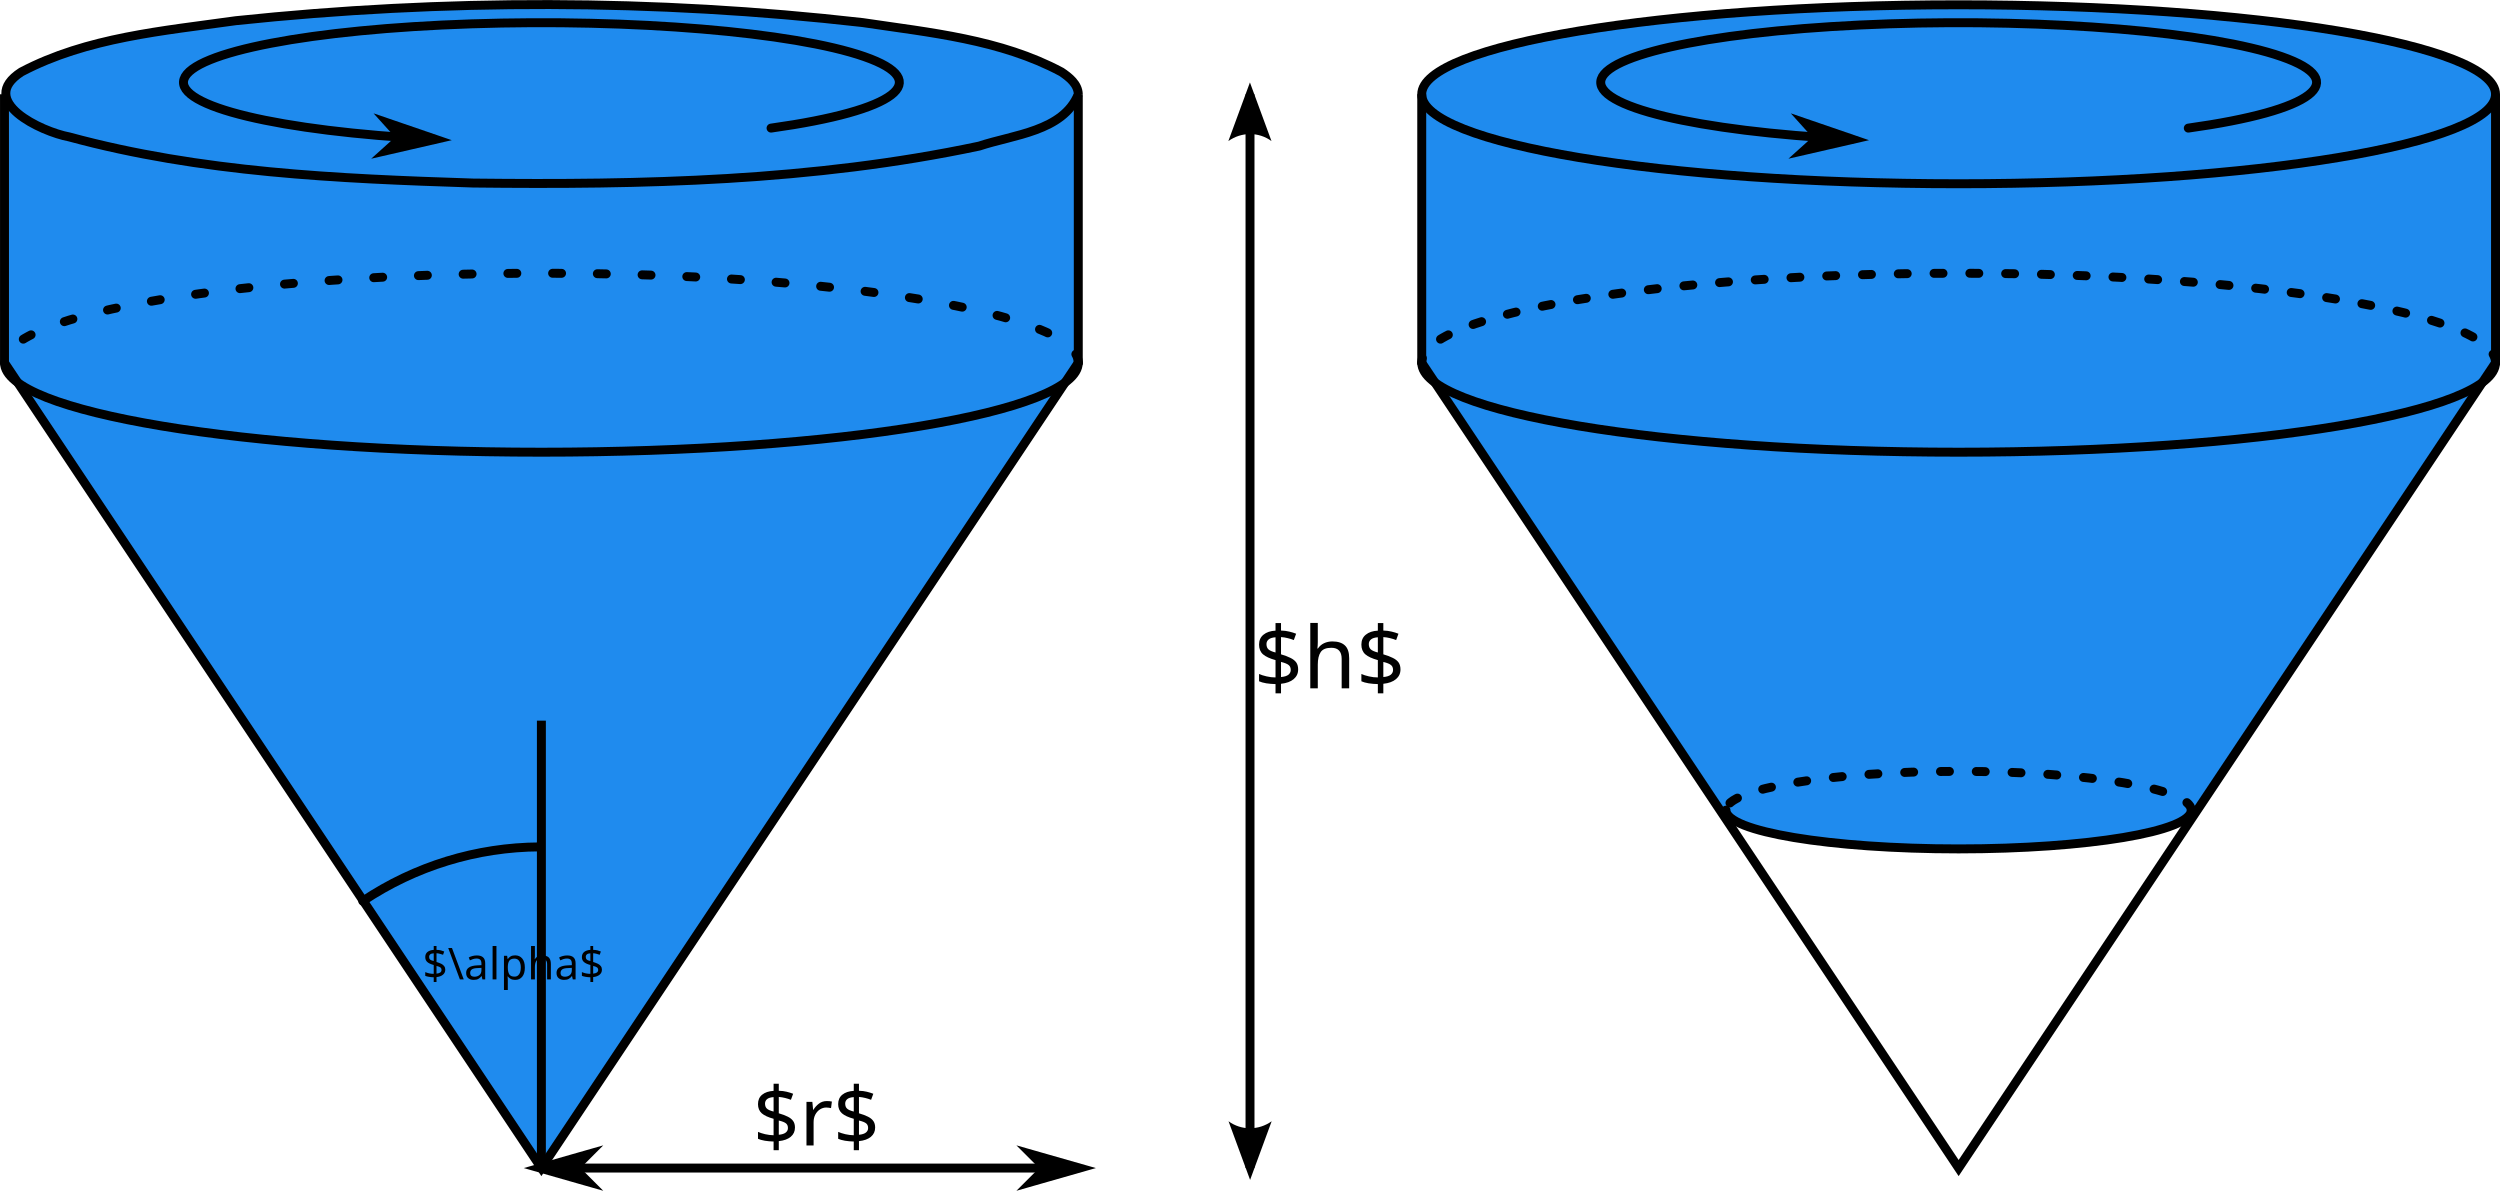
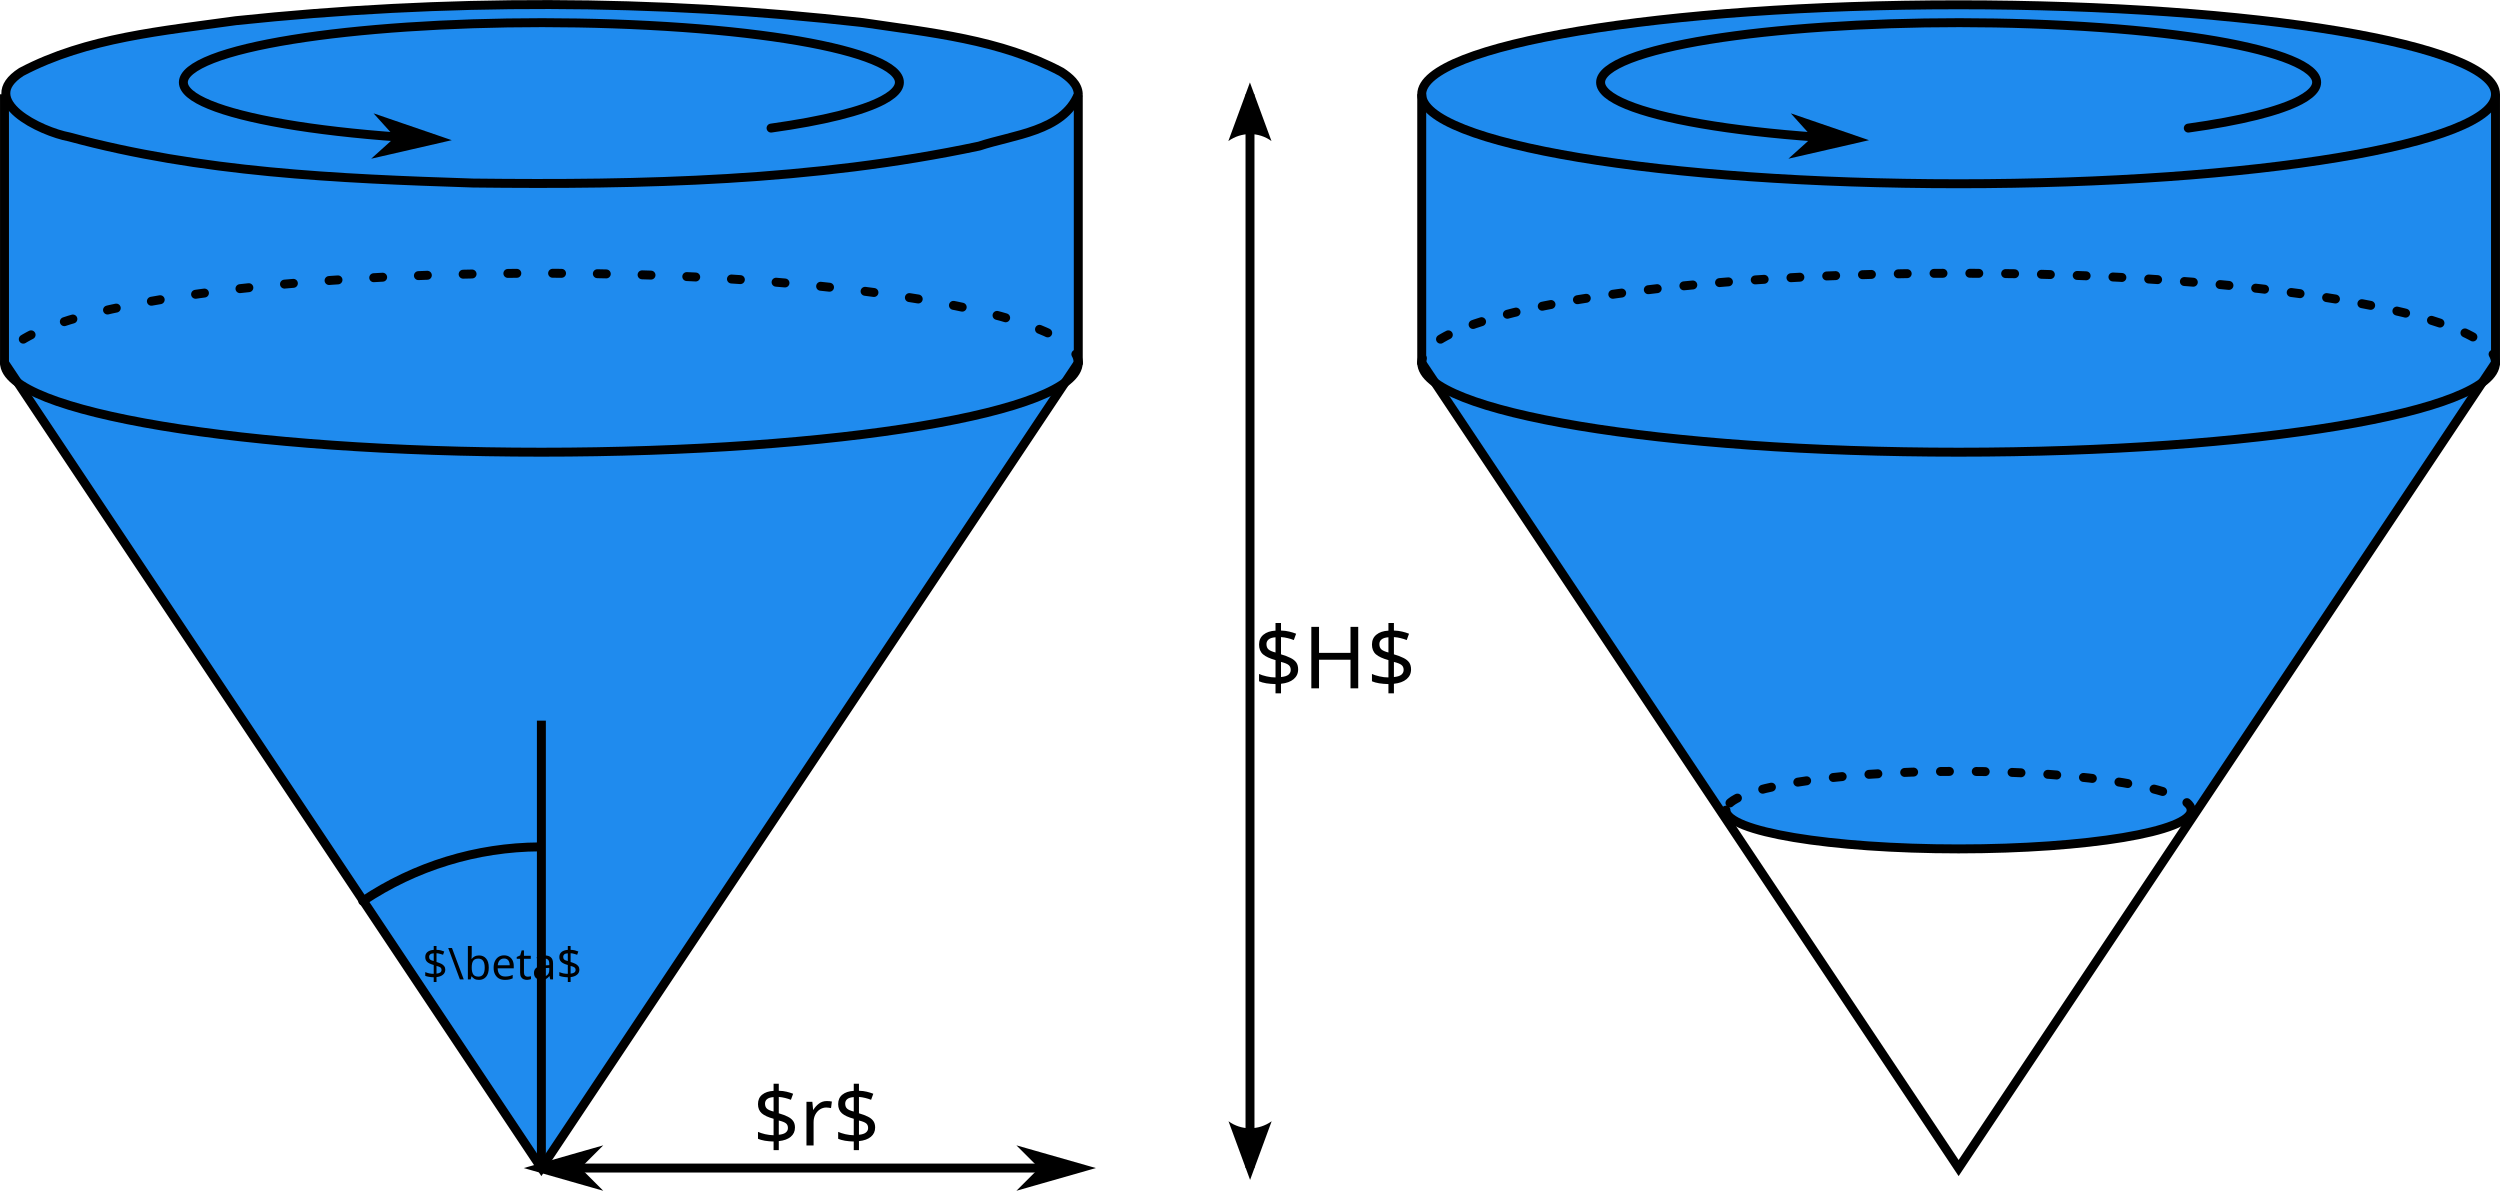
- <svg xmlns="http://www.w3.org/2000/svg" width="405.717" height="193.192" id="svg2" version="1.1">
+ <svg xmlns="http://www.w3.org/2000/svg" width="405.72" height="193.192" id="svg2" version="1.1">
  <defs id="defs4">
    <marker orient="auto" refY="0" refX="0" id="Arrow1Mend" style="overflow:visible">
      <path id="path4136" d="M 0,0 5,-5 -12.5,0 5,5 0,0 z" style="fill-rule:evenodd;stroke:#000000;stroke-width:1pt" transform="matrix(-0.4,0,0,-0.4,-4,0)" />
    </marker>
    <marker orient="auto" refY="0" refX="0" id="Arrow1Mstart" style="overflow:visible">
      <path id="path4133" d="M 0,0 5,-5 -12.5,0 5,5 0,0 z" style="fill-rule:evenodd;stroke:#000000;stroke-width:1pt" transform="matrix(0.4,0,0,0.4,4,0)" />
    </marker>
    <marker orient="auto" refY="0" refX="0" id="Arrow2Mend" style="overflow:visible">
      <path id="path4154" style="fill-rule:evenodd;stroke-width:0.625;stroke-linejoin:round" d="M 8.719,4.034 -2.207,0.016 8.719,-4.002 c -1.745,2.372 -1.735,5.617 -6e-7,8.035 z" transform="scale(-0.6,-0.6)" />
    </marker>
    <marker orient="auto" refY="0" refX="0" id="Arrow2Mstart" style="overflow:visible">
      <path id="path4151" style="fill-rule:evenodd;stroke-width:0.625;stroke-linejoin:round" d="M 8.719,4.034 -2.207,0.016 8.719,-4.002 c -1.745,2.372 -1.735,5.617 -6e-7,8.035 z" transform="scale(0.6,0.6)" />
    </marker>
    <marker orient="auto" refY="0" refX="0" id="Arrow1Mstart-4" style="overflow:visible">
      <path id="path4133-7" d="M 0,0 5,-5 -12.5,0 5,5 0,0 z" style="fill-rule:evenodd;stroke:#000000;stroke-width:1pt" transform="matrix(0.4,0,0,0.4,4,0)" />
    </marker>
  </defs>
-   <g id="layer2" style="display:none">
+   <g id="layer2" style="display:inline">
    <g style="fill:#1c1cff;fill-opacity:0.275;stroke:#1c1cff;stroke-width:1.4;stroke-miterlimit:4;stroke-opacity:0.275;stroke-dasharray:none" id="g5552" transform="translate(-62.13988,-333.8737)">
      <path transform="translate(62.13988,333.8737)" id="path5522" d="M 70.496,72.03 C 51.104,71.423 32.577,69.501 19.328,66.724 9.812,64.729 4.631,62.628 2.765,60.007 1.741,58.57 1.712,57.986 1.712,38.779 l 0,-19.751 2.677,1.511 c 6.688,3.774 25.955,7.298 50.356,9.209 12.723,0.997 58.148,0.817 70.206,-0.278 22.891,-2.078 39.623,-5.297 46.356,-8.919 l 2.667,-1.435 -0.049,19.763 c -0.043,17.201 -0.154,19.941 -0.862,21.139 -2.549,4.315 -20.428,8.515 -45.84,10.769 -7.897,0.7 -36.866,1.867 -42.174,1.699 -1.25,-0.04 -7.799,-0.245 -14.553,-0.457 l -1.5e-5,0 z M 4.954,55.601 c 0.888,-0.341 1.109,-2.219 0.261,-2.219 -1.027,0 -2.492,1.05 -2.492,1.786 0,0.777 0.887,0.949 2.232,0.433 z M 170.913,54.157 c 0,-0.736 -1.465,-1.786 -2.492,-1.786 -0.755,0 -0.675,1.881 0.093,2.191 1.263,0.509 2.399,0.317 2.399,-0.405 l 0,0 z M 12.502,52.359 c 0.547,-0.507 -0.032,-1.502 -0.874,-1.502 -1.084,0 -2.516,1.326 -2.122,1.964 0.373,0.603 2.142,0.33 2.996,-0.462 l 0,0 z M 164.006,52.039 c 0.575,-0.575 -0.74,-1.688 -1.994,-1.688 -1.131,0 -1.611,0.936 -0.864,1.684 0.434,0.434 2.425,0.437 2.858,0.004 l 0,-1.2e-5 z M 19.096,51.055 c 1.393,-0.534 0.92,-1.714 -0.686,-1.714 -1.553,0 -2.329,0.655 -1.798,1.515 0.354,0.573 1.31,0.649 2.484,0.199 l 0,0 z M 156.904,50.554 c 0.684,-0.684 -0.341,-1.718 -1.703,-1.718 -1.374,0 -1.948,0.86 -1.124,1.684 0.419,0.419 2.419,0.443 2.827,0.035 l 0,0 z M 26.872,48.71 c 0.13,-0.683 -0.178,-0.884 -1.355,-0.884 -1.605,0 -2.369,0.65 -1.817,1.544 0.524,0.848 2.983,0.336 3.172,-0.66 z M 149.606,48.457 c -0.101,-0.533 -0.717,-0.947 -1.552,-1.044 -1.114,-0.129 -1.385,0.044 -1.385,0.884 0,0.828 0.32,1.044 1.552,1.044 1.205,0 1.515,-0.197 1.385,-0.884 z M 33.944,47.7 c 0.13,-0.686 -0.179,-0.884 -1.385,-0.884 -1.232,0 -1.552,0.215 -1.552,1.044 0,0.84 0.27,1.013 1.385,0.884 0.835,-0.096 1.451,-0.511 1.552,-1.044 z M 142.535,47.447 c -0.101,-0.533 -0.717,-0.947 -1.552,-1.044 -1.114,-0.129 -1.385,0.044 -1.385,0.884 0,0.828 0.32,1.044 1.552,1.044 1.205,0 1.515,-0.197 1.385,-0.884 z M 41.022,46.652 c 0.141,-0.744 -0.1,-0.89 -1.254,-0.758 -0.901,0.103 -1.494,0.505 -1.604,1.086 -0.141,0.744 0.1,0.89 1.254,0.758 0.901,-0.103 1.494,-0.505 1.604,-1.086 z M 135.557,46.509 c 0,-0.442 -0.552,-0.704 -1.485,-0.704 -1.895,0 -2.472,0.886 -0.946,1.453 1.409,0.524 2.432,0.208 2.432,-0.75 z m -87.85,0.289 c 1.517,-0.812 1.155,-1.497 -0.791,-1.497 -1.136,0 -1.768,0.241 -1.768,0.673 0,1.372 0.958,1.681 2.559,0.824 l 0,0 z M 128.145,46.483 c 0.512,-0.512 -0.681,-1.688 -1.711,-1.688 -1.056,0 -1.687,0.777 -1.231,1.515 0.349,0.565 2.428,0.687 2.942,0.173 z M 55.66,45.433 c -0.209,-1.085 -1.723,-1.433 -2.702,-0.622 -1.025,0.85 -0.441,1.5 1.348,1.5 1.174,0 1.484,-0.201 1.353,-0.878 z m 6.367,0.572 c 1.407,-0.54 0.917,-1.714 -0.716,-1.714 -0.926,0 -1.515,0.262 -1.515,0.673 0,1.246 0.766,1.603 2.232,1.04 z m 58.883,-0.704 c 0,-0.786 -0.337,-1.01 -1.515,-1.01 -1.179,0 -1.515,0.224 -1.515,1.01 0,0.786 0.337,1.01 1.515,1.01 1.179,0 1.515,-0.224 1.515,-1.01 z M 70.15,44.795 c 0,-0.886 -2.158,-1.327 -2.893,-0.592 -0.805,0.805 0.091,1.674 1.552,1.505 0.787,-0.091 1.341,-0.469 1.341,-0.913 z m 36.047,0.332 c 0.74,-0.892 0.226,-1.342 -1.533,-1.342 -1.346,0 -1.91,0.868 -1.094,1.684 0.566,0.566 2.033,0.376 2.628,-0.341 z m 7.642,-0.046 c 0,-0.99 -1.903,-1.518 -2.797,-0.776 -1.018,0.844 -0.445,1.5 1.311,1.5 0.953,0 1.485,-0.26 1.485,-0.724 z M 77.474,44.543 c 0,-0.825 -2.759,-1.1 -3.239,-0.323 -0.421,0.68 0.249,1.081 1.808,1.081 0.935,0 1.431,-0.262 1.431,-0.758 z m 7.071,-0.286 c 0,-0.84 -0.27,-1.012 -1.385,-0.884 -0.835,0.096 -1.451,0.511 -1.552,1.044 -0.13,0.686 0.179,0.884 1.385,0.884 1.232,0 1.552,-0.215 1.552,-1.044 z m 7.482,0.16 c -0.19,-0.996 -2.281,-1.488 -3.051,-0.718 -0.803,0.803 0.043,1.602 1.697,1.602 1.177,0 1.484,-0.2 1.354,-0.884 z m 7.165,0.16 c 0,-0.811 -1.736,-1.532 -2.521,-1.047 -1.111,0.687 -0.496,1.771 1.006,1.771 0.978,0 1.515,-0.256 1.515,-0.724 z" style="fill:#1c1cff;fill-opacity:0.275;stroke:#1c1cff;stroke-width:1.4;stroke-linecap:round;stroke-linejoin:bevel;stroke-miterlimit:4;stroke-opacity:0.275;stroke-dasharray:none;stroke-dashoffset:0" />
      <path transform="translate(62.13988,333.8737)" id="path5524" d="M 65.857,28.308 C 64.607,28.227 59.493,27.915 54.493,27.615 25.25,25.86 1.716,20.222 2.312,15.113 2.843,10.573 20.408,5.959 45.906,3.66 84.482,0.183 132.901,1.945 158.25,7.75 c 6.623,1.517 13.088,4.189 14.849,6.139 1.134,1.255 0.616,2.487 -1.815,4.317 -5.621,4.234 -31.397,8.68 -57.446,9.909 -9.634,0.454 -41.976,0.585 -47.982,0.193 z m 1.67,-3.992 c 3.28,-0.743 5.825,-1.489 5.656,-1.658 -0.405,-0.405 -12.548,-4.629 -12.744,-4.433 -0.084,0.084 0.322,0.755 0.902,1.492 1.261,1.603 1.591,1.575 -6.611,0.563 -14.485,-1.786 -23.724,-4.576 -23.724,-7.162 0,-0.933 5.388,-3.322 9.849,-4.367 11.844,-2.775 22.66,-3.605 46.972,-3.605 21.166,0 27.423,0.335 38.891,2.085 9.696,1.479 17.93,4.201 17.93,5.927 0,1.892 -5.2,3.988 -13.89,5.597 -4.915,0.91 -6.094,1.295 -6.238,2.035 -0.161,0.832 0.105,0.881 3.03,0.552 7.204,-0.809 15.788,-3.417 17.981,-5.463 1.675,-1.563 1.536,-4.066 -0.297,-5.372 C 135.516,3.588 86.976,0.518 53.23,4.69 41.655,6.121 32.692,8.483 30.251,10.745 c -1.496,1.387 -1.68,3.73 -0.381,4.872 2.321,2.04 8.204,4.015 16.184,5.433 2.812,0.5 14.752,2.012 15.976,2.023 0.257,0.002 -0.027,0.53 -0.631,1.173 -1.232,1.312 -1.41,1.93 -0.467,1.626 0.347,-0.112 3.315,-0.812 6.594,-1.555 l 0,0 z" style="fill:#1c1cff;fill-opacity:0.275;stroke:#1c1cff;stroke-width:1.4;stroke-linecap:round;stroke-linejoin:bevel;stroke-miterlimit:4;stroke-opacity:0.275;stroke-dasharray:none;stroke-dashoffset:0" />
      <path transform="translate(62.13988,333.8737)" id="path5526" d="m 88.585,151.468 c 0,-30.731 -0.091,-34.951 -0.758,-34.951 -0.648,0 -0.758,1.451 -0.758,10.03 l 0,10.03 -4.167,0.273 c -6.016,0.395 -12.298,2.156 -18.393,5.157 l -5.329,2.624 -26.244,-39.361 C 18.503,83.622 6.796,65.807 6.922,65.681 c 0.126,-0.126 1.562,0.219 3.191,0.766 24.059,8.071 93.125,10.312 134.283,4.357 9.002,-1.302 18.952,-3.415 22.602,-4.799 1.32,-0.5 2.399,-0.817 2.399,-0.704 0,0.257 -79.758,119.981 -80.367,120.638 -0.257,0.277 -0.445,-14.291 -0.445,-34.471 z" style="fill:#1c1cff;fill-opacity:0.275;stroke:#1c1cff;stroke-width:1.4;stroke-linecap:round;stroke-linejoin:bevel;stroke-miterlimit:4;stroke-opacity:0.275;stroke-dasharray:none;stroke-dashoffset:0" />
      <path transform="translate(62.13988,333.8737)" id="path5528" d="m 73.584,166.245 -13.233,-19.852 4.426,-2.286 c 5.387,-2.783 11.808,-4.705 17.66,-5.288 2.409,-0.24 4.44,-0.392 4.512,-0.337 0.072,0.055 0.072,10.791 0,23.857 l -0.131,23.758 -13.233,-19.852 z" style="fill:#1c1cff;fill-opacity:0.275;stroke:#1c1cff;stroke-width:1.4;stroke-linecap:round;stroke-linejoin:bevel;stroke-miterlimit:4;stroke-opacity:0.275;stroke-dasharray:none;stroke-dashoffset:0" />
    </g>
    <g id="g5575" style="fill:#1c1cff;fill-opacity:0.275;stroke:#1c1cff;stroke-width:1.4;stroke-miterlimit:4;stroke-opacity:0.275;stroke-dasharray:none">
      <path id="path5491" d="m 308.494,136.448 c -12.197,-0.44 -21.627,-1.852 -25.506,-3.821 -2.062,-1.046 -2.072,-1.064 -1.017,-1.835 0.599,-0.438 0.808,-0.994 0.589,-1.565 -0.321,-0.836 -0.412,-0.838 -1.651,-0.026 -0.721,0.473 -1.487,0.668 -1.702,0.434 -1.552,-1.692 -42.88,-64.404 -42.296,-64.18 23.19,8.899 92.343,11.636 136.991,5.423 10.141,-1.411 20.029,-3.568 24.862,-5.422 0.408,-0.157 -8.954,14.26 -20.805,32.037 -20.34,30.511 -21.62,32.308 -22.85,32.072 -1.181,-0.226 -1.273,-0.129 -0.983,1.026 0.287,1.145 0.075,1.381 -2.075,2.306 -2.213,0.952 -7.333,2.053 -13.504,2.903 -4.669,0.643 -20.63,0.987 -30.052,0.648 l 0,0 z m 43.311,-7.871 c 0.295,-0.887 -1.967,-1.67 -2.824,-0.978 -0.555,0.448 -0.511,0.668 0.243,1.219 1.067,0.781 2.279,0.667 2.581,-0.241 z m -63.6,-0.795 c 0.141,-0.744 -0.1,-0.89 -1.254,-0.758 -0.901,0.103 -1.494,0.505 -1.604,1.086 -0.141,0.744 0.1,0.89 1.254,0.758 0.901,-0.103 1.494,-0.505 1.604,-1.086 l 0,0 z m 5.548,-0.972 c 0.124,-0.652 -0.165,-0.884 -1.101,-0.884 -1.381,0 -2.087,0.698 -1.564,1.544 0.508,0.821 2.476,0.334 2.666,-0.66 l 0,0 z m 52.281,0.804 c 0.512,-0.512 -0.681,-1.688 -1.711,-1.688 -1.056,0 -1.687,0.777 -1.231,1.515 0.349,0.565 2.428,0.687 2.942,0.173 z m -5.815,-1.315 c 0.131,-0.68 -0.181,-0.878 -1.383,-0.878 -1.002,0 -1.552,0.253 -1.552,0.716 0,1.463 2.657,1.611 2.935,0.163 l 0,0 z m -40.311,-0.136 c 0,-1.068 -1.224,-1.438 -2.5,-0.755 -1.387,0.742 -0.865,1.529 1.015,1.529 0.997,0 1.485,-0.254 1.485,-0.773 z m 34.598,-0.237 c 0,-0.85 -1.418,-1.254 -2.681,-0.764 -0.776,0.301 -0.762,0.399 0.146,1.067 1.202,0.885 2.535,0.725 2.535,-0.303 z m -29.042,-0.223 c 0,-0.991 -0.623,-1.299 -1.933,-0.957 -1.675,0.438 -1.366,1.685 0.417,1.685 0.983,0 1.515,-0.256 1.515,-0.728 z m 5.808,-0.282 c 0,-0.886 -2.158,-1.327 -2.893,-0.592 -0.805,0.805 0.091,1.674 1.552,1.505 0.787,-0.091 1.341,-0.469 1.341,-0.913 z m 5.009,0.704 c 1.407,-0.54 0.917,-1.714 -0.716,-1.714 -0.926,0 -1.515,0.262 -1.515,0.673 0,1.246 0.766,1.603 2.232,1.04 z m 6.765,-0.83 c 0.13,-0.684 -0.177,-0.884 -1.354,-0.884 -1.715,0 -2.575,0.891 -1.521,1.575 1.063,0.689 2.686,0.299 2.874,-0.691 z m 5.65,0.126 c 0,-0.786 -0.337,-1.01 -1.515,-1.01 -1.179,0 -1.515,0.224 -1.515,1.01 0,0.786 0.337,1.01 1.515,1.01 1.179,0 1.515,-0.224 1.515,-1.01 z" style="fill:#1c1cff;fill-opacity:0.275;stroke:#1c1cff;stroke-width:1.4;stroke-linecap:round;stroke-linejoin:bevel;stroke-miterlimit:4;stroke-opacity:0.275;stroke-dasharray:none;stroke-dashoffset:0;display:inline" />
      <path id="path5493" d="M 283.746,70.856 C 253.99,68.494 234.928,64.248 232.971,59.545 232.31,57.957 232.055,48.255 232.172,29.105 l 0.056,-9.19 2.904,1.287 c 7.562,3.352 19.025,5.679 36.744,7.459 47.34,4.754 109.604,1.222 128.359,-7.281 l 3.214,-1.457 0,18.925 c 0,22.032 0.085,21.552 -4.146,23.555 -8.276,3.918 -23.144,6.524 -48.325,8.47 -17.27,1.334 -50.314,1.326 -67.233,-0.017 l 0,2.5e-5 z M 234.965,55.918 c 1.005,-0.386 1.071,-2.724 0.077,-2.724 -0.93,0 -2.309,1.379 -2.309,2.309 0,0.761 0.896,0.927 2.232,0.415 z m 167.474,-0.855 c 0,-1.012 -1.089,-1.869 -2.374,-1.869 -1.256,0 -1.53,0.945 -0.556,1.919 0.811,0.811 2.929,0.775 2.929,-0.051 z M 241.233,52.273 c 0.145,-1.021 -0.02,-1.152 -1.263,-1.01 -1.05,0.12 -1.473,0.475 -1.595,1.338 -0.145,1.021 0.02,1.152 1.263,1.01 1.05,-0.12 1.473,-0.475 1.595,-1.338 z m 155.556,0.037 c -0.209,-1.1 -2.937,-1.561 -2.937,-0.497 0,1.013 0.503,1.38 1.889,1.38 0.885,0 1.17,-0.241 1.048,-0.884 l 0,0 z m -150.52,-0.732 c 0.993,-0.993 0.691,-1.919 -0.627,-1.919 -1.392,0 -2.023,0.705 -1.606,1.792 0.342,0.89 1.408,0.951 2.232,0.127 z m 144.965,-0.783 c -0.212,-1.12 -3.442,-1.584 -3.442,-0.495 0,1.05 0.511,1.379 2.142,1.379 1.125,0 1.429,-0.206 1.301,-0.884 l 0,0 z M 252.345,49.495 c 0.141,-0.744 -0.1,-0.89 -1.254,-0.758 -0.901,0.103 -1.494,0.505 -1.604,1.086 -0.141,0.744 0.1,0.89 1.254,0.758 0.901,-0.103 1.494,-0.505 1.604,-1.086 z m 133.174,0.164 c 0,-0.486 -0.589,-0.814 -1.641,-0.916 -1.387,-0.134 -1.641,0.008 -1.641,0.916 0,0.908 0.255,1.05 1.641,0.916 1.052,-0.101 1.641,-0.43 1.641,-0.916 z M 258.399,48.522 c 0.134,-0.708 -0.191,-0.884 -1.637,-0.884 -1.487,0 -1.805,0.184 -1.805,1.042 0,0.871 0.269,1.016 1.637,0.884 1.078,-0.104 1.695,-0.46 1.805,-1.042 z m 121.221,0 c -0.216,-1.521 -2.939,-1.981 -2.939,-0.497 0,1.267 0.423,1.633 1.887,1.633 0.97,0 1.181,-0.228 1.052,-1.136 z M 263.795,47.639 c 0,-1.138 -2.467,-0.987 -2.689,0.164 -0.144,0.745 0.097,0.89 1.256,0.758 0.864,-0.099 1.433,-0.465 1.433,-0.922 z m 110.266,0.126 c -0.212,-1.12 -3.442,-1.584 -3.442,-0.495 0,1.05 0.511,1.379 2.142,1.379 1.125,0 1.429,-0.206 1.301,-0.884 l 0,0 z M 269.51,47.007 c 0.13,-0.686 -0.179,-0.884 -1.385,-0.884 -1.232,0 -1.552,0.215 -1.552,1.044 0,0.84 0.27,1.012 1.385,0.884 0.835,-0.096 1.451,-0.511 1.552,-1.044 z m 98.551,0.662 c 0.601,-0.38 0.612,-0.595 0.064,-1.255 -0.942,-1.135 -3.062,-1.045 -3.062,0.13 0,1.593 1.417,2.125 2.998,1.125 z m -93.195,-0.337 c 1.527,-0.586 0.889,-1.714 -0.969,-1.714 -1.136,0 -1.768,0.241 -1.768,0.673 0,1.277 1.065,1.682 2.737,1.04 z m 6.185,-0.99 c 0.424,-1.104 -0.533,-1.9 -1.8,-1.497 -1.571,0.499 -1.401,2.289 0.218,2.289 0.703,0 1.415,-0.356 1.582,-0.792 z m 81.393,-0.092 c -0.101,-0.533 -0.717,-0.947 -1.552,-1.044 -1.114,-0.129 -1.385,0.044 -1.385,0.884 0,0.828 0.32,1.044 1.552,1.044 1.205,0 1.515,-0.197 1.385,-0.884 z m -75.256,-0.758 c 0.134,-0.706 -0.19,-0.884 -1.608,-0.884 -1.83,0 -2.647,0.61 -2.07,1.544 0.54,0.874 3.487,0.346 3.677,-0.66 z m 69.541,0.126 c 0,-0.486 -0.589,-0.814 -1.641,-0.916 -1.387,-0.134 -1.641,0.008 -1.641,0.916 0,0.908 0.255,1.05 1.641,0.916 1.052,-0.101 1.641,-0.43 1.641,-0.916 z m -63.978,-0.669 c 0.141,-0.744 -0.1,-0.89 -1.254,-0.758 -0.901,0.103 -1.494,0.505 -1.604,1.086 -0.141,0.744 0.1,0.89 1.254,0.758 0.901,-0.103 1.494,-0.505 1.604,-1.086 z m 52.362,0.164 c 0,-0.486 -0.589,-0.814 -1.641,-0.916 -1.387,-0.134 -1.641,0.008 -1.641,0.916 0,0.908 0.255,1.05 1.641,0.916 1.052,-0.101 1.641,-0.43 1.641,-0.916 z m 5.808,0.311 c 0,-0.729 -1.889,-1.463 -2.613,-1.015 -1.033,0.639 -0.344,1.714 1.098,1.714 0.953,0 1.515,-0.259 1.515,-0.699 z M 298.898,44.576 c 0,-0.871 -0.269,-1.016 -1.637,-0.884 -1.078,0.104 -1.695,0.46 -1.805,1.042 -0.134,0.708 0.191,0.884 1.637,0.884 1.487,0 1.805,-0.184 1.805,-1.042 z m 5.556,0.032 c 0,-0.786 -0.337,-1.01 -1.515,-1.01 -1.179,0 -1.515,0.224 -1.515,1.01 0,0.786 0.337,1.01 1.515,1.01 1.179,0 1.515,-0.224 1.515,-1.01 z m 5.808,0 c 0,-0.486 -0.589,-0.814 -1.641,-0.916 -1.387,-0.134 -1.641,0.008 -1.641,0.916 0,0.908 0.255,1.05 1.641,0.916 1.052,-0.101 1.641,-0.43 1.641,-0.916 z m 5.715,-0.126 c 0.13,-0.686 -0.179,-0.884 -1.385,-0.884 -1.232,0 -1.552,0.215 -1.552,1.044 0,0.84 0.27,1.012 1.385,0.884 0.835,-0.096 1.451,-0.511 1.552,-1.044 l 0,0 z m 6.061,0 c 0.134,-0.708 -0.191,-0.884 -1.637,-0.884 -1.716,0 -2.374,0.778 -1.445,1.707 0.674,0.674 2.911,0.077 3.082,-0.823 l 0,0 z m 5.556,0 c 0.129,-0.681 -0.177,-0.884 -1.331,-0.884 -1.413,0 -2.429,1.03 -1.717,1.742 0.647,0.647 2.881,0.018 3.047,-0.858 l 0,0 z m 5.902,0.126 c 0,-0.486 -0.589,-0.814 -1.641,-0.916 -1.387,-0.134 -1.641,0.008 -1.641,0.916 0,0.908 0.255,1.05 1.641,0.916 1.052,-0.101 1.641,-0.43 1.641,-0.916 z m 5.712,0.126 c -0.107,-0.558 -0.631,-0.884 -1.419,-0.884 -0.788,0 -1.312,0.326 -1.419,0.884 -0.133,0.691 0.177,0.884 1.419,0.884 1.242,0 1.552,-0.193 1.419,-0.884 z" style="fill:#1c1cff;fill-opacity:0.275;stroke:#1c1cff;stroke-width:1.4;stroke-linecap:round;stroke-linejoin:bevel;stroke-miterlimit:4;stroke-opacity:0.275;stroke-dasharray:none;stroke-dashoffset:0;display:inline" />
      <path id="path5495" d="m 297.13,28.141 c -18.947,-1.124 -28.523,-2.051 -39.143,-3.787 -15.808,-2.584 -26.243,-6.408 -25.665,-9.405 0.265,-1.376 3.894,-3.523 8.24,-4.876 17.296,-5.384 49.781,-8.337 85.057,-7.731 35.835,0.615 62.447,4.041 73.662,9.483 5.282,2.563 5.236,4.448 -0.175,7.042 -7.714,3.699 -24.294,6.595 -49.195,8.593 -6.598,0.529 -46.631,1.046 -52.78,0.681 l 0,0 z m 0.249,-3.506 c 2.915,-0.706 5.49,-1.474 5.723,-1.707 0.233,-0.233 -1.47,-1.147 -3.785,-2.032 -7.492,-2.865 -10.119,-3.244 -8.447,-1.219 0.653,0.791 0.407,0.827 -3.467,0.505 -11.647,-0.967 -25.882,-4.642 -25.882,-6.683 0,-2.377 12.918,-5.833 27.274,-7.296 8.491,-0.865 38.954,-1.2 49.245,-0.541 19.766,1.266 35.86,4.694 35.86,7.637 0,1.703 -9.112,4.88 -16.726,5.831 -2.433,0.304 -2.719,0.466 -2.719,1.544 0,1.541 0.435,1.536 8.144,-0.092 10.597,-2.237 14.079,-3.993 14.079,-7.098 0,-2.412 -1.585,-3.739 -6.407,-5.367 -5.217,-1.76 -9.635,-2.672 -17.584,-3.627 -34.523,-4.148 -84.979,-0.836 -92.428,6.067 -1.757,1.629 -1.738,4.309 0.041,5.708 2.966,2.333 13.666,5.014 24.454,6.127 7.396,0.763 7.433,0.774 6.382,1.936 -1.807,1.997 -0.918,2.04 6.241,0.306 z" style="fill:#1c1cff;fill-opacity:0.275;stroke:#1c1cff;stroke-width:1.4;stroke-linecap:round;stroke-linejoin:bevel;stroke-miterlimit:4;stroke-opacity:0.275;stroke-dasharray:none;stroke-dashoffset:0;display:inline" />
    </g>
  </g>
  <g id="layer4" style="display:inline">
-     <g id="g4126" style="fill:#1f8bee;fill-opacity:0.771;stroke:none;stroke-opacity:1">
-       <path style="fill:#1f8bee;fill-opacity:1;stroke:none;stroke-width:1.452;stroke-linecap:round;stroke-linejoin:bevel;stroke-miterlimit:4;stroke-opacity:1;stroke-dasharray:none;stroke-dashoffset:0" d="M 0.971,14.758 C 1.118,13.748 1.869,12.703 3.472,11.67 14.147,6.047 26.505,5.021 38.279,3.356 c 33.769,-3.553 67.969,-3.535 101.713,0.306 10.927,1.629 22.376,2.723 32.256,8.008 1.247,0.837 2.706,1.977 2.743,3.629" id="path4077" />
+     <g id="g4126" style="fill:#1f8bee;fill-opacity:0.771;stroke:none">
+       <path style="fill:#1f8bee;fill-opacity:1;stroke:none" d="M 0.971,14.758 C 1.118,13.748 1.869,12.703 3.472,11.67 14.147,6.047 26.505,5.021 38.279,3.356 c 33.769,-3.553 67.969,-3.535 101.713,0.306 10.927,1.629 22.376,2.723 32.256,8.008 1.247,0.837 2.706,1.977 2.743,3.629" id="path4077" />
      <path style="fill:#1f8bee;fill-opacity:1;stroke:none" d="M 1.487,14.668 0.729,58.865 87.86,189.561 174.991,58.865 l 0,-44.134" id="path4081" />
    </g>
-     <g transform="translate(230,0.02117758)" id="g4126-5" style="fill:#1f8bee;fill-opacity:1;display:inline;stroke:none">
-       <path style="fill:#1f8bee;fill-opacity:1;stroke:none;stroke-width:1.452;stroke-linecap:round;stroke-linejoin:bevel;stroke-miterlimit:4;stroke-opacity:1;stroke-dasharray:none;stroke-dashoffset:0" d="M 0.971,14.758 C 1.118,13.748 1.869,12.703 3.472,11.67 14.147,6.047 26.505,5.021 38.279,3.356 c 33.769,-3.553 67.969,-3.535 101.713,0.306 10.927,1.629 22.376,2.723 32.256,8.008 1.247,0.837 2.706,1.977 2.743,3.629" id="path4077-8" />
+     <g transform="translate(230,0.02117758)" id="g4126-5" style="fill:#1f8bee;fill-opacity:1;stroke:none;display:inline">
+       <path style="fill:#1f8bee;fill-opacity:1;stroke:none" d="M 0.971,14.758 C 1.118,13.748 1.869,12.703 3.472,11.67 14.147,6.047 26.505,5.021 38.279,3.356 c 33.769,-3.553 67.969,-3.535 101.713,0.306 10.927,1.629 22.376,2.723 32.256,8.008 1.247,0.837 2.706,1.977 2.743,3.629" id="path4077-8" />
      <path style="fill:#1f8bee;fill-opacity:1;stroke:none" d="m 1.443,14.049 -0.714,44.815 49.483,74.224 17.474,3.947 19.103,0.204 21.822,-0.142 16.978,-4.13 49.402,-74.103 -0.357,-44.815" id="path4081-8" />
    </g>
  </g>
  <g id="layer1" transform="translate(-62.13988,-333.8737)" style="display:inline">
    <path style="fill:none;stroke:#000000;stroke-width:1.452;stroke-linecap:butt;stroke-linejoin:miter;stroke-miterlimit:4;stroke-opacity:1;stroke-dasharray:none;marker-start:url(#Arrow2Mstart);marker-end:url(#Arrow2Mend)" d="m 265,349.173 0,174.262" id="path4121" />
    <text xml:space="preserve" style="font-size:13.955px;font-style:normal;font-weight:normal;line-height:125%;letter-spacing:0px;word-spacing:0px;fill:#000000;fill-opacity:1;stroke:none;font-family:Sans" x="265.608" y="445.579" id="text5149">
-       <tspan id="tspan5151" x="265.608" y="445.579">$h$</tspan>
+       <tspan id="tspan5151" x="265.608" y="445.579">$H$</tspan>
    </text>
    <g id="g4061">
      <path id="path2997" d="m 237.131,349.173 c -2.46,6.03 -10.573,6.562 -16.075,8.407 -26.952,5.714 -54.7,6.318 -82.153,5.999 -21.96,-0.714 -44.211,-1.694 -65.517,-7.483 -4.587,-0.857 -15.113,-5.819 -7.773,-10.551 10.674,-5.623 23.033,-6.649 34.807,-8.314 33.769,-3.553 67.969,-3.535 101.713,0.306 10.927,1.629 22.376,2.723 32.256,8.008 1.247,0.837 2.706,1.977 2.743,3.629 z" style="fill:none;stroke:#000000;stroke-width:1.452;stroke-linecap:round;stroke-linejoin:bevel;stroke-miterlimit:4;stroke-opacity:1;stroke-dasharray:none;stroke-dashoffset:0" />
-       <path d="m 260,402.362 a 30,5 0 1 1 -60,0" id="path2997-0" style="fill:none;stroke:#000000;stroke-width:0.5;stroke-linecap:round;stroke-linejoin:bevel;stroke-miterlimit:4;stroke-opacity:1;stroke-dasharray:none;stroke-dashoffset:0" transform="matrix(2.904367,0,0,2.904367,-518.0044,-775.8691)" />
+       <path d="m 260,402.362 c 0,2.761 -13.431,5 -30,5 -16.569,0 -30,-2.239 -30,-5 0,0 0,0 0,0" id="path2997-0" style="fill:none;stroke:#000000;stroke-width:0.5;stroke-linecap:round;stroke-linejoin:bevel;stroke-miterlimit:4;stroke-opacity:1;stroke-dasharray:none;stroke-dashoffset:0" transform="matrix(2.904367,0,0,2.904367,-518.0044,-775.8691)" />
      <path id="path3017" d="m 62.869,349.173 0,43.565 87.131,130.697 87.131,-130.697 0,-43.565" style="fill:none;stroke:#000000;stroke-width:1.452;stroke-linecap:butt;stroke-linejoin:miter;stroke-miterlimit:4;stroke-opacity:1;stroke-dasharray:none" />
-       <path d="m 260,402.362 a 30,5 0 1 1 -60,0" id="path2997-0-3" style="fill:none;stroke:#000000;stroke-width:0.5;stroke-linecap:round;stroke-linejoin:bevel;stroke-miterlimit:4;stroke-opacity:1;stroke-dasharray:0.5, 2;stroke-dashoffset:0;marker-start:none" transform="matrix(2.904367,0,0,-2.904367,-518.0044,1561.345)" />
+       <path d="m 260,402.362 c 0,2.761 -13.431,5 -30,5 -16.569,0 -30,-2.239 -30,-5 0,0 0,0 0,0" id="path2997-0-3" style="fill:none;stroke:#000000;stroke-width:0.5;stroke-linecap:round;stroke-linejoin:bevel;stroke-miterlimit:4;stroke-opacity:1;stroke-dasharray:0.5, 2;stroke-dashoffset:0;marker-start:none" transform="matrix(2.904367,0,0,-2.904367,-518.0044,1561.345)" />
      <path id="path4753" d="m 237.131,523.435 -87.131,0" style="fill:none;stroke:#000000;stroke-width:1.452;stroke-linecap:butt;stroke-linejoin:miter;stroke-miterlimit:4;stroke-opacity:1;stroke-dasharray:none;marker-start:url(#Arrow1Mstart);marker-end:url(#Arrow1Mend)" />
      <path id="path5133" d="m 150,523.435 0,-72.609" style="fill:none;stroke:#000000;stroke-width:1.452;stroke-linecap:butt;stroke-linejoin:miter;stroke-miterlimit:4;stroke-opacity:1;stroke-dasharray:none" />
-       <path transform="matrix(2.904367,0,0,2.904367,-518.0044,-819.4346)" d="m 220.019,447.447 a 17.946,17.946 0 0 1 9.881,-3.031" id="path5139" style="fill:none;stroke:#000000;stroke-width:0.5;stroke-linecap:round;stroke-linejoin:bevel;stroke-miterlimit:4;stroke-opacity:1;stroke-dasharray:none;stroke-dashoffset:0" />
+       <path transform="matrix(2.904367,0,0,2.904367,-518.0044,-819.4346)" d="m 220.019,447.447 c 2.925,-1.957 6.361,-3.012 9.881,-3.031" id="path5139" style="fill:none;stroke:#000000;stroke-width:0.5;stroke-linecap:round;stroke-linejoin:bevel;stroke-miterlimit:4;stroke-opacity:1;stroke-dasharray:none;stroke-dashoffset:0" />
      <text id="text5141" y="492.822" x="130.715" style="font-size:7.147px;font-style:normal;font-weight:normal;line-height:125%;letter-spacing:0px;word-spacing:0px;fill:#000000;fill-opacity:1;stroke:none;font-family:Sans" xml:space="preserve">
-         <tspan y="492.822" x="130.715" id="tspan5143">$\alpha$</tspan>
+         <tspan y="492.822" x="130.715" id="tspan5143">$\beta$</tspan>
      </text>
      <text id="text5145" y="519.763" x="184.339" style="font-size:13.208px;font-style:normal;font-weight:normal;line-height:125%;letter-spacing:0px;word-spacing:0px;fill:#000000;fill-opacity:1;stroke:none;font-family:Sans" xml:space="preserve">
        <tspan y="519.763" x="184.339" id="tspan5147">$r$</tspan>
      </text>
-       <path d="m 221.014,407.133 a 30,5 0 1 1 28.235,-0.935" id="path2997-1" style="fill:none;stroke:#000000;stroke-width:0.75;stroke-linecap:round;stroke-linejoin:bevel;stroke-miterlimit:4;stroke-opacity:1;stroke-dasharray:none;stroke-dashoffset:0;marker-start:url(#Arrow1Mstart)" transform="matrix(1.936245,0,0,1.936245,-295.3363,-431.835)" />
+       <path d="m 221.014,407.133 c -15.808,-0.827 -24.599,-3.633 -19.636,-6.268 4.963,-2.635 21.801,-4.1 37.609,-3.273 15.808,0.827 24.599,3.633 19.636,6.268 -1.719,0.912 -4.972,1.724 -9.373,2.337" id="path2997-1" style="fill:none;stroke:#000000;stroke-width:0.75;stroke-linecap:round;stroke-linejoin:bevel;stroke-miterlimit:4;stroke-opacity:1;stroke-dasharray:none;stroke-dashoffset:0;marker-start:url(#Arrow1Mstart)" transform="matrix(1.936245,0,0,1.936245,-295.3363,-431.835)" />
    </g>
    <g id="g4169">
-       <path transform="matrix(2.904367,0,0,2.904367,-288.0044,-819.4346)" d="m 260,402.362 a 30,5 0 1 1 -60,0 30,5 0 1 1 60,0 z" id="path2997-5" style="fill:none;stroke:#000000;stroke-width:0.5;stroke-linecap:round;stroke-linejoin:bevel;stroke-miterlimit:4;stroke-opacity:1;stroke-dasharray:none;stroke-dashoffset:0" />
-       <path d="m 260,402.362 a 30,5 0 1 1 -60,0" id="path2997-0-0" style="fill:none;stroke:#000000;stroke-width:0.5;stroke-linecap:round;stroke-linejoin:bevel;stroke-miterlimit:4;stroke-opacity:1;stroke-dasharray:0.5, 1.5;stroke-dashoffset:0" transform="matrix(2.904367,0,0,-2.904367,-288.0044,1561.346)" />
+       <path transform="matrix(2.904367,0,0,2.904367,-288.0044,-819.4346)" d="m 260,402.362 c 0,2.761 -13.431,5 -30,5 -16.569,0 -30,-2.239 -30,-5 0,-2.761 13.431,-5 30,-5 16.569,0 30,2.239 30,5 z" id="path2997-5" style="fill:none;stroke:#000000;stroke-width:0.5;stroke-linecap:round;stroke-linejoin:bevel;stroke-miterlimit:4;stroke-opacity:1;stroke-dasharray:none;stroke-dashoffset:0" />
+       <path d="m 260,402.362 c 0,2.761 -13.431,5 -30,5 -16.569,0 -30,-2.239 -30,-5 0,0 0,0 0,0" id="path2997-0-0" style="fill:none;stroke:#000000;stroke-width:0.5;stroke-linecap:round;stroke-linejoin:bevel;stroke-miterlimit:4;stroke-opacity:1;stroke-dasharray:0.5, 1.5;stroke-dashoffset:0" transform="matrix(2.904367,0,0,-2.904367,-288.0044,1561.346)" />
      <path id="path3017-4" d="m 292.869,349.173 0,43.565 c 0,0 32.82,49.231 49.231,73.846 m 0,0 c 12.633,18.95 37.9,56.851 37.9,56.851 0,0 22.86,-34.29 37.382,-56.073 m 0,0 c 14.522,-21.783 49.749,-74.624 49.749,-74.624 l 0,-43.565" style="fill:none;stroke:#000000;stroke-width:1.452;stroke-linecap:butt;stroke-linejoin:miter;stroke-miterlimit:4;stroke-opacity:1;stroke-dasharray:none" />
-       <path d="m 260,402.362 a 30,5 0 1 1 -60,0" id="path2997-0-3-1" style="fill:none;stroke:#000000;stroke-width:0.5;stroke-linecap:round;stroke-linejoin:bevel;stroke-miterlimit:4;stroke-opacity:1;stroke-dasharray:none;stroke-dashoffset:0" transform="matrix(2.904367,0,0,2.904367,-288.0044,-775.869)" />
-       <path d="m 260,402.362 a 30,5 0 1 1 -60,0" id="path2997-0-0-0" style="fill:none;stroke:#000000;stroke-width:1.154;stroke-linecap:round;stroke-linejoin:bevel;stroke-miterlimit:4;stroke-opacity:1;stroke-dasharray:none;stroke-dashoffset:0" transform="matrix(1.258559,0,0,1.258559,90.53145,-41.04904)" />
-       <path d="m 260,402.362 a 30,5 0 1 1 -60,0" id="path2997-0-3-1-0" style="fill:none;stroke:#000000;stroke-width:1.154;stroke-linecap:round;stroke-linejoin:bevel;stroke-miterlimit:4;stroke-opacity:1;stroke-dasharray:1.154, 3.462;stroke-dashoffset:0" transform="matrix(1.258559,0,0,-1.258559,90.53145,971.744)" />
-       <path d="m 221.014,407.133 a 30,5 0 1 1 28.235,-0.935" id="path2997-1-3" style="fill:none;stroke:#000000;stroke-width:0.75;stroke-linecap:round;stroke-linejoin:bevel;stroke-miterlimit:4;stroke-opacity:1;stroke-dasharray:none;stroke-dashoffset:0;marker-start:url(#Arrow1Mstart)" transform="matrix(1.936245,0,0,1.936245,-65.33626,-431.835)" />
+       <path d="m 260,402.362 c 0,2.761 -13.431,5 -30,5 -16.569,0 -30,-2.239 -30,-5 0,0 0,0 0,0" id="path2997-0-3-1" style="fill:none;stroke:#000000;stroke-width:0.5;stroke-linecap:round;stroke-linejoin:bevel;stroke-miterlimit:4;stroke-opacity:1;stroke-dasharray:none;stroke-dashoffset:0" transform="matrix(2.904367,0,0,2.904367,-288.0044,-775.869)" />
+       <path d="m 260,402.362 c 0,2.761 -13.431,5 -30,5 -16.569,0 -30,-2.239 -30,-5 0,0 0,0 0,0" id="path2997-0-0-0" style="fill:none;stroke:#000000;stroke-width:1.154;stroke-linecap:round;stroke-linejoin:bevel;stroke-miterlimit:4;stroke-opacity:1;stroke-dasharray:none;stroke-dashoffset:0" transform="matrix(1.258559,0,0,1.258559,90.53145,-41.04904)" />
+       <path d="m 260,402.362 c 0,2.761 -13.431,5 -30,5 -16.569,0 -30,-2.239 -30,-5 0,0 0,0 0,0" id="path2997-0-3-1-0" style="fill:none;stroke:#000000;stroke-width:1.154;stroke-linecap:round;stroke-linejoin:bevel;stroke-miterlimit:4;stroke-opacity:1;stroke-dasharray:1.154, 3.462;stroke-dashoffset:0" transform="matrix(1.258559,0,0,-1.258559,90.53145,971.744)" />
+       <path d="m 221.014,407.133 c -15.808,-0.827 -24.599,-3.633 -19.636,-6.268 4.963,-2.635 21.801,-4.1 37.609,-3.273 15.808,0.827 24.599,3.633 19.636,6.268 -1.719,0.912 -4.972,1.724 -9.373,2.337" id="path2997-1-3" style="fill:none;stroke:#000000;stroke-width:0.75;stroke-linecap:round;stroke-linejoin:bevel;stroke-miterlimit:4;stroke-opacity:1;stroke-dasharray:none;stroke-dashoffset:0;marker-start:url(#Arrow1Mstart)" transform="matrix(1.936245,0,0,1.936245,-65.33626,-431.835)" />
    </g>
  </g>
</svg>
